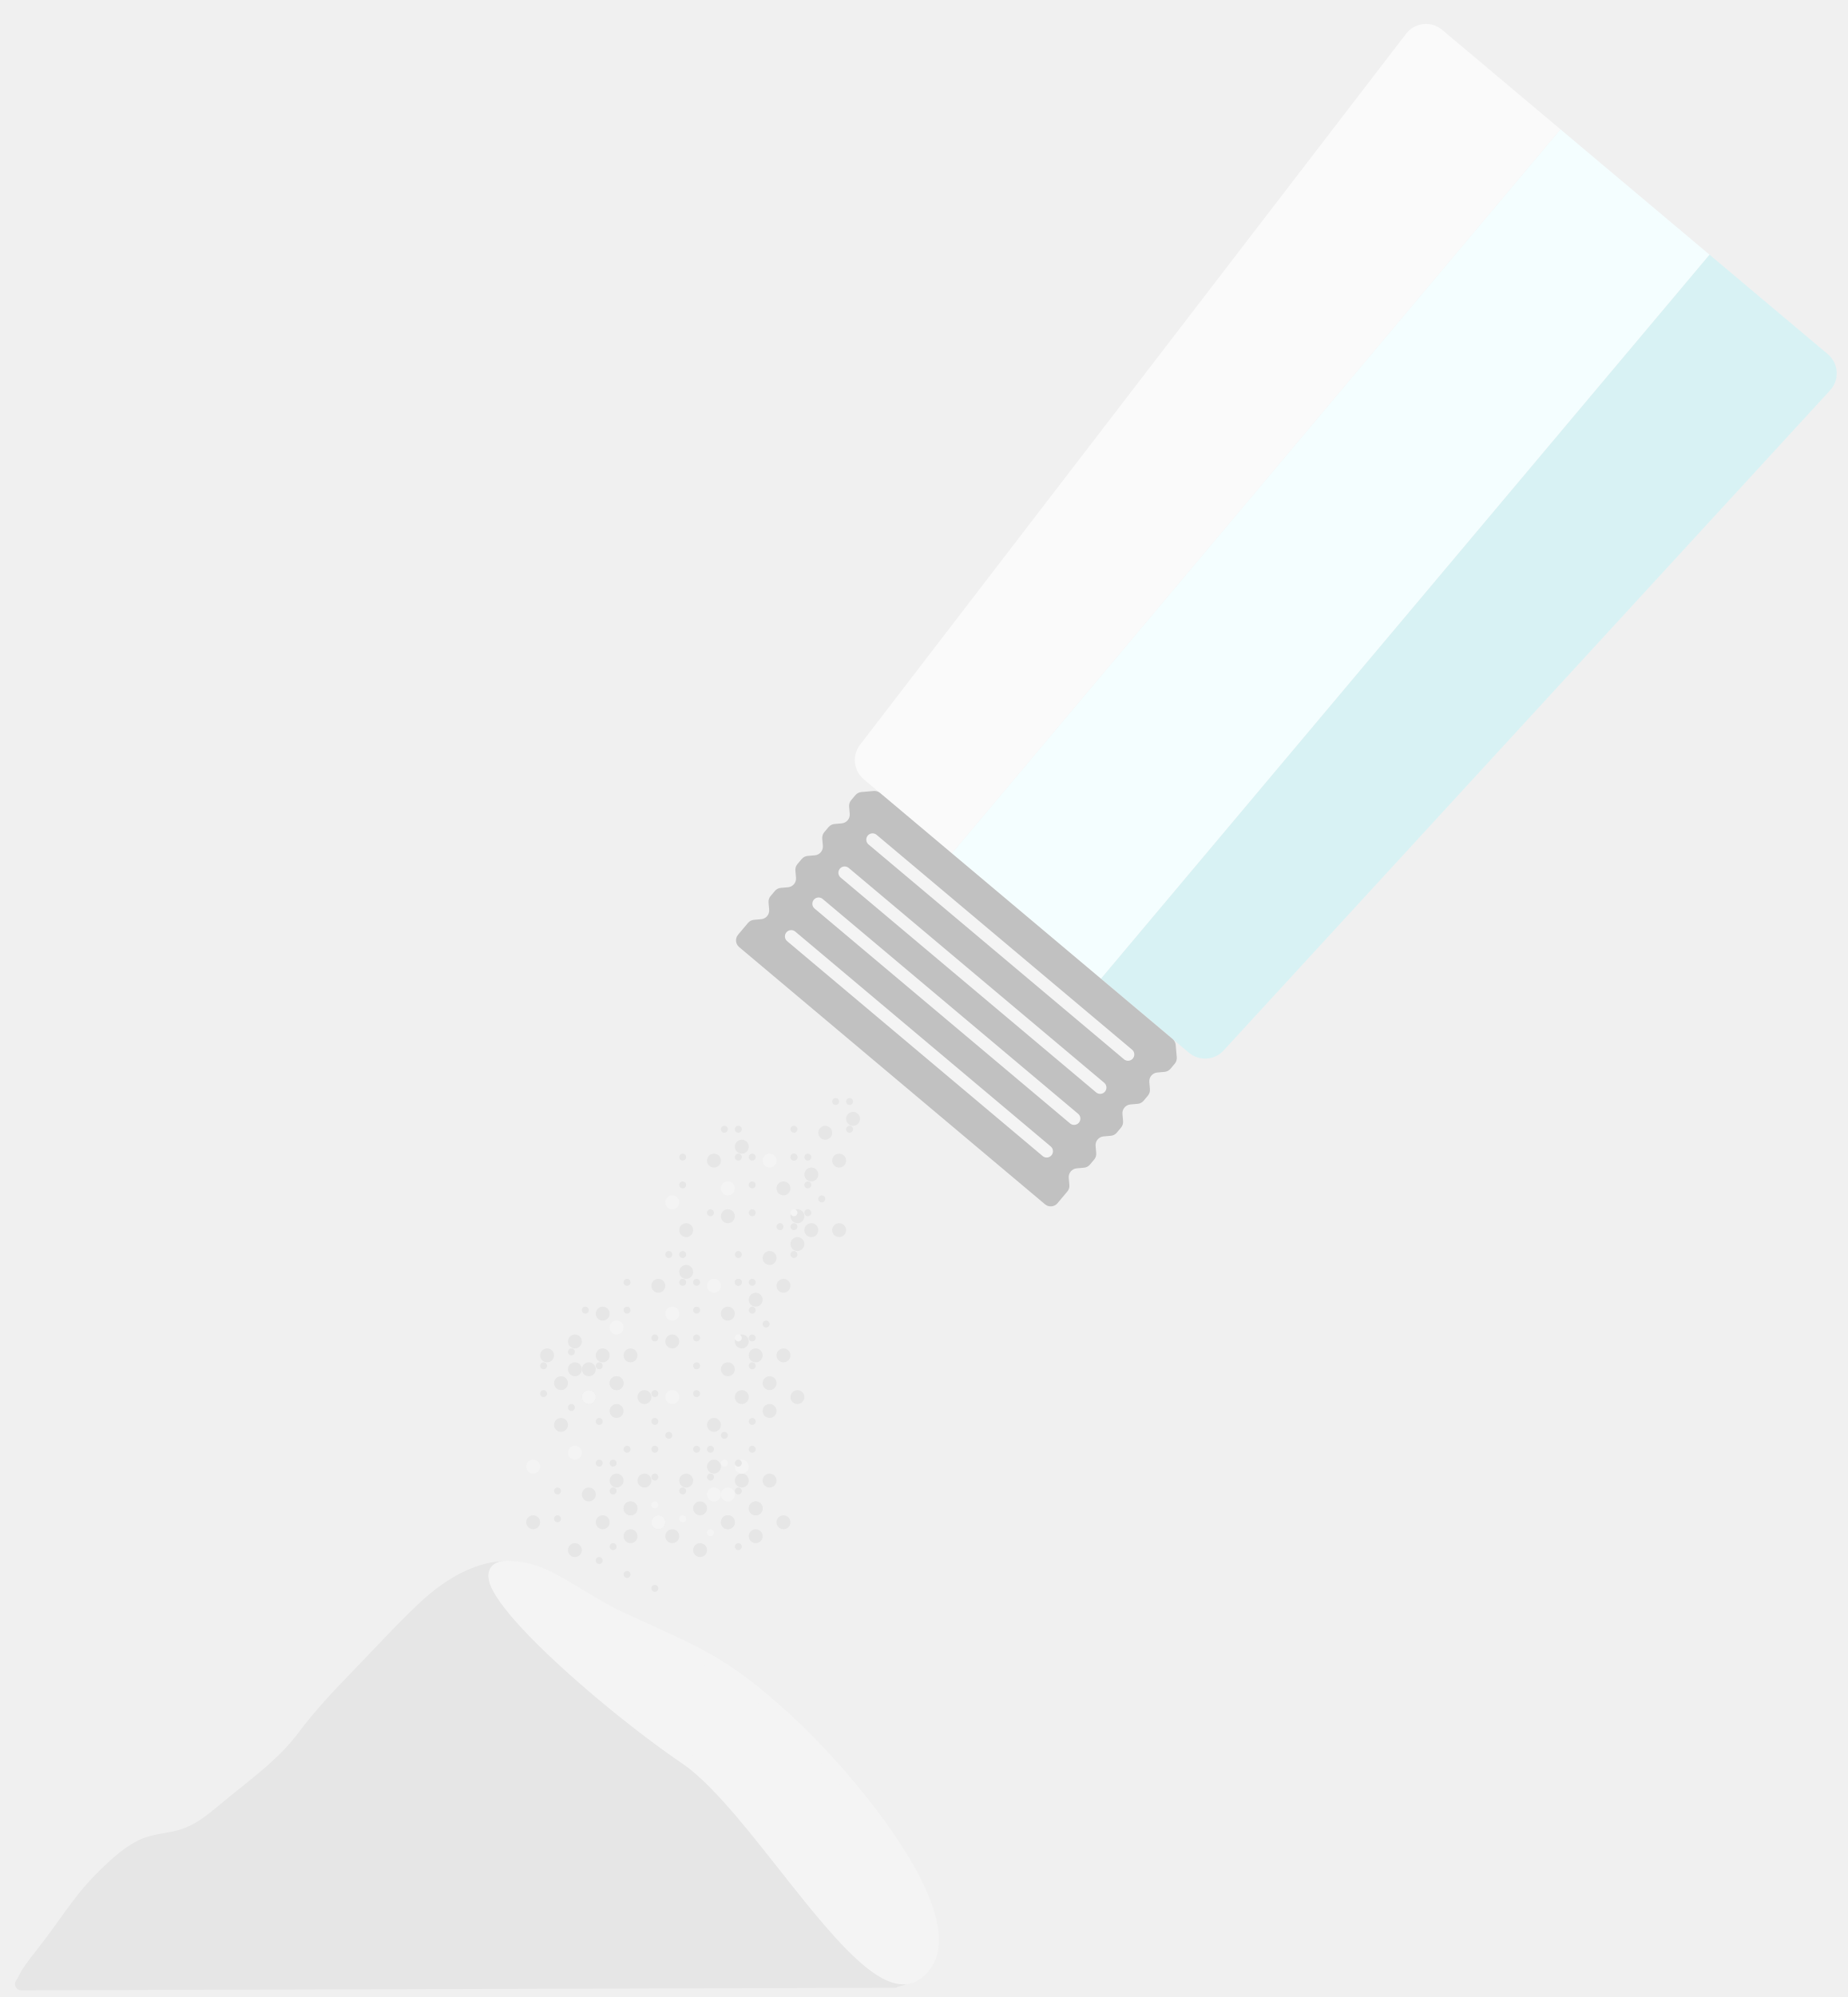
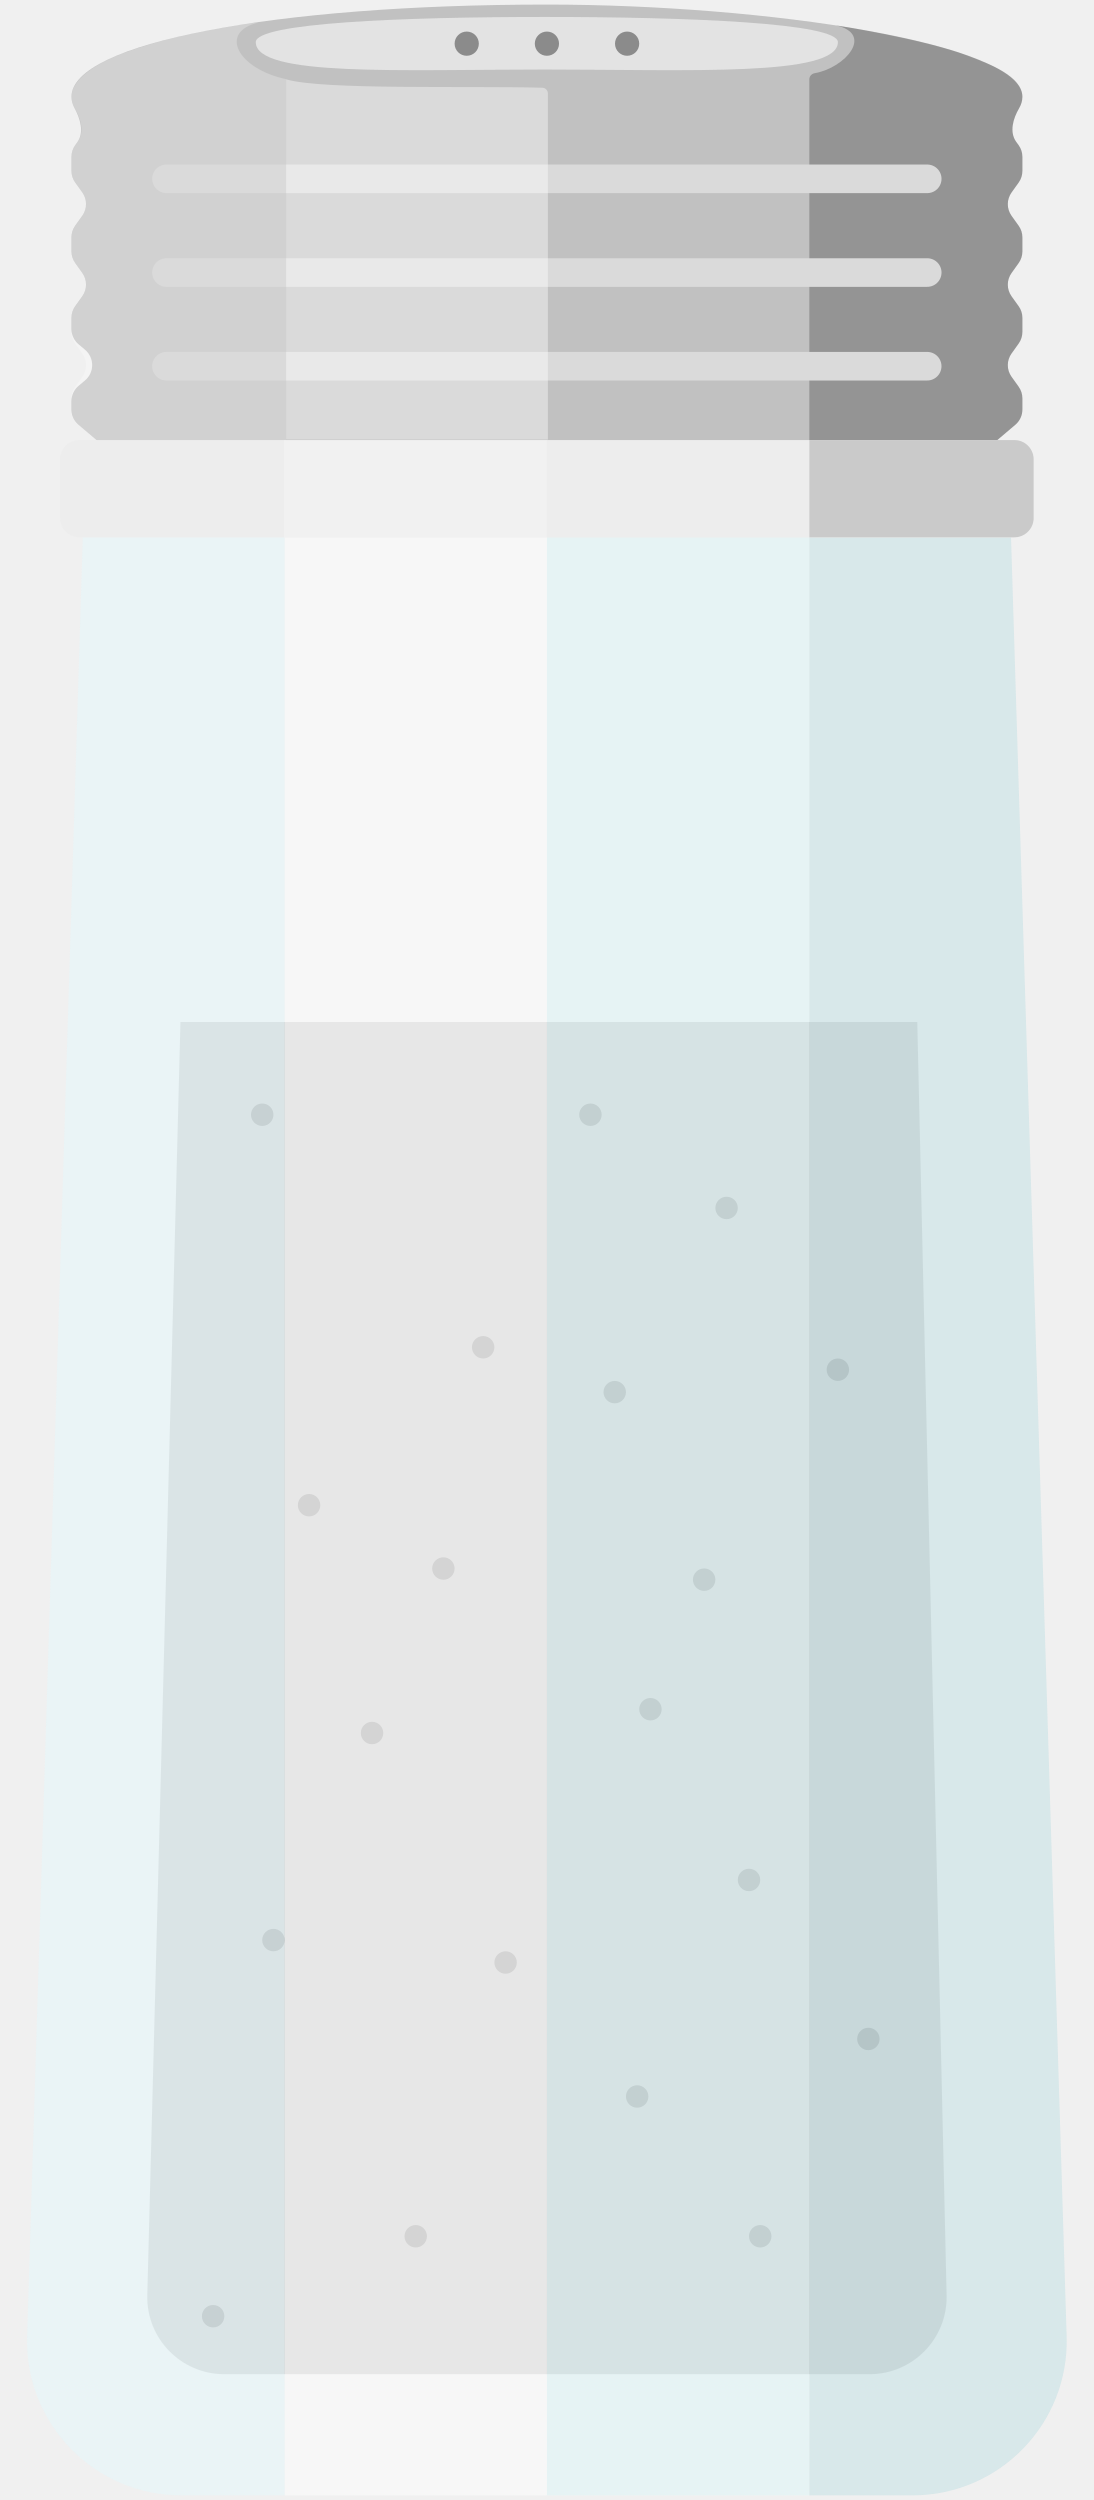
- <svg xmlns="http://www.w3.org/2000/svg" width="87" height="94" viewBox="0 0 87 94" fill="none">
-   <path d="M57.607 49.449C57.179 49.914 56.461 49.96 55.977 49.553L51.83 46.067L80.484 11.986L86.055 16.67C86.57 17.103 86.62 17.878 86.164 18.373L57.607 49.449Z" fill="#D3F3F5" fill-opacity="0.827" />
-   <rect x="51.83" y="46.066" width="9.167" height="44.526" transform="rotate(-139.944 51.8301 46.0664)" fill="#F4FEFF" />
-   <path d="M44.815 40.168L40.668 36.682C40.184 36.275 40.106 35.559 40.491 35.058L66.201 1.588C66.611 1.055 67.383 0.971 67.898 1.404L73.469 6.087L44.815 40.168Z" fill="#FAFAFA" />
-   <path d="M49.786 56.639C49.639 56.813 49.378 56.836 49.203 56.689L34.8 44.58C34.626 44.433 34.603 44.172 34.75 43.997L35.217 43.442C35.287 43.358 35.388 43.306 35.497 43.297L35.837 43.267C36.065 43.247 36.233 43.047 36.214 42.819L36.184 42.48C36.175 42.37 36.209 42.262 36.28 42.178L36.481 41.939C36.551 41.855 36.652 41.802 36.761 41.793L37.102 41.764C37.329 41.744 37.497 41.543 37.478 41.316L37.448 40.976C37.439 40.867 37.473 40.758 37.544 40.674L37.745 40.435C37.815 40.351 37.916 40.299 38.026 40.289L38.366 40.26C38.593 40.24 38.762 40.04 38.742 39.812L38.712 39.472C38.703 39.363 38.737 39.255 38.808 39.171L39.009 38.932C39.08 38.848 39.181 38.795 39.29 38.786L39.63 38.756C39.857 38.737 40.026 38.536 40.006 38.309L39.977 37.969C39.967 37.86 40.002 37.751 40.072 37.667L40.273 37.428C40.344 37.344 40.445 37.292 40.554 37.282L41.135 37.232C41.245 37.222 41.353 37.257 41.437 37.327L55.208 48.906C55.292 48.976 55.344 49.077 55.354 49.187L55.404 49.768C55.414 49.877 55.379 49.986 55.309 50.069L55.108 50.309C55.037 50.392 54.936 50.445 54.827 50.454L54.487 50.484C54.259 50.504 54.091 50.704 54.111 50.931L54.14 51.271C54.149 51.381 54.115 51.489 54.044 51.573L53.844 51.812C53.773 51.896 53.672 51.949 53.563 51.958L53.223 51.987C52.995 52.007 52.827 52.207 52.846 52.435L52.876 52.775C52.885 52.884 52.851 52.993 52.78 53.077L52.579 53.316C52.509 53.4 52.408 53.452 52.299 53.462L51.959 53.491C51.731 53.511 51.563 53.711 51.582 53.938L51.612 54.279C51.621 54.388 51.587 54.496 51.516 54.58L51.315 54.819C51.245 54.903 51.144 54.956 51.034 54.965L50.694 54.995C50.467 55.014 50.298 55.215 50.318 55.442L50.347 55.782C50.357 55.891 50.323 56 50.252 56.084L49.786 56.639Z" fill="#C1C1C1" />
-   <path d="M49.279 54.19L37.251 44.076" stroke="#F4F4F4" stroke-width="0.591" stroke-linecap="round" />
-   <path d="M51.797 51.193L39.768 41.08" stroke="#F4F4F4" stroke-width="0.591" stroke-linecap="round" />
-   <path d="M53.109 49.635L41.081 39.522" stroke="#F4F4F4" stroke-width="0.591" stroke-linecap="round" />
-   <path d="M50.57 52.654L38.542 42.541" stroke="#F4F4F4" stroke-width="0.591" stroke-linecap="round" />
-   <rect x="28.703" y="69.363" width="0.655" height="0.655" rx="0.327" fill="#E6E6E6" />
-   <rect x="34.598" y="69.363" width="0.655" height="0.655" rx="0.327" fill="#E6E6E6" />
-   <rect x="28.049" y="63.471" width="0.655" height="0.655" rx="0.327" fill="#E6E6E6" />
-   <rect x="35.252" y="63.471" width="0.655" height="0.655" rx="0.327" fill="#E6E6E6" />
-   <rect x="37.871" y="57.576" width="0.655" height="0.655" rx="0.327" fill="#E6E6E6" />
-   <rect x="35.252" y="60.85" width="0.655" height="0.655" rx="0.327" fill="#E6E6E6" />
-   <rect x="37.871" y="54.957" width="0.655" height="0.655" rx="0.327" fill="#E6E6E6" />
-   <rect x="37.217" y="58.23" width="0.655" height="0.655" rx="0.327" fill="#E6E6E6" />
-   <rect x="39.836" y="52.338" width="0.655" height="0.655" rx="0.327" fill="#E6E6E6" />
-   <rect x="31.979" y="59.541" width="0.655" height="0.655" rx="0.327" fill="#E6E6E6" />
-   <rect x="34.598" y="53.648" width="0.655" height="0.655" rx="0.327" fill="#E6E6E6" />
-   <rect x="33.287" y="68.707" width="0.655" height="0.655" rx="0.327" fill="#E6E6E6" />
-   <rect x="26.74" y="62.815" width="0.655" height="0.655" rx="0.327" fill="#E6E6E6" />
-   <rect x="24.775" y="71.326" width="0.655" height="0.655" rx="0.327" fill="#E6E6E6" />
-   <rect x="30.668" y="71.326" width="0.655" height="0.655" rx="0.327" fill="#E6E6E6" />
-   <rect x="31.324" y="65.434" width="0.655" height="0.655" rx="0.327" fill="#F4F4F4" />
-   <rect x="31.324" y="62.815" width="0.655" height="0.655" rx="0.327" fill="#E6E6E6" />
-   <rect x="33.941" y="56.922" width="0.655" height="0.655" rx="0.327" fill="#E6E6E6" />
-   <rect x="33.287" y="60.195" width="0.655" height="0.655" rx="0.327" fill="#F4F4F4" />
-   <rect x="35.906" y="54.303" width="0.655" height="0.655" rx="0.327" fill="#F4F4F4" />
-   <rect x="28.049" y="61.506" width="0.655" height="0.655" rx="0.327" fill="#E6E6E6" />
-   <rect x="29.359" y="70.672" width="0.655" height="0.655" rx="0.327" fill="#E6E6E6" />
-   <rect x="26.74" y="72.637" width="0.655" height="0.655" rx="0.327" fill="#E6E6E6" />
-   <rect x="32.633" y="72.637" width="0.655" height="0.655" rx="0.327" fill="#E6E6E6" />
-   <rect x="26.086" y="66.744" width="0.655" height="0.655" rx="0.327" fill="#E6E6E6" />
-   <rect x="33.287" y="66.744" width="0.655" height="0.655" rx="0.327" fill="#E6E6E6" />
-   <rect x="26.74" y="68.053" width="0.655" height="0.655" rx="0.327" fill="#F4F4F4" />
-   <rect x="24.775" y="68.707" width="0.655" height="0.655" rx="0.327" fill="#F4F4F4" />
-   <rect x="31.324" y="71.982" width="0.655" height="0.655" rx="0.327" fill="#E6E6E6" />
-   <rect x="30.668" y="71.326" width="0.655" height="0.655" rx="0.327" fill="#F4F4F4" />
-   <rect x="36.56" y="71.326" width="0.655" height="0.655" rx="0.327" fill="#E6E6E6" />
-   <rect x="30.014" y="65.434" width="0.655" height="0.655" rx="0.327" fill="#E6E6E6" />
-   <rect x="37.217" y="65.434" width="0.655" height="0.655" rx="0.327" fill="#E6E6E6" />
-   <rect x="35.252" y="70.672" width="0.655" height="0.655" rx="0.327" fill="#E6E6E6" />
-   <rect x="28.703" y="64.779" width="0.655" height="0.655" rx="0.327" fill="#E6E6E6" />
-   <rect x="28.049" y="71.326" width="0.655" height="0.655" rx="0.327" fill="#E6E6E6" />
-   <rect x="33.941" y="71.326" width="0.655" height="0.655" rx="0.327" fill="#E6E6E6" />
-   <rect x="27.395" y="65.434" width="0.655" height="0.655" rx="0.327" fill="#E6E6E6" />
-   <rect x="34.598" y="65.434" width="0.655" height="0.655" rx="0.327" fill="#E6E6E6" />
-   <rect x="34.598" y="62.815" width="0.655" height="0.655" rx="0.327" fill="#E6E6E6" />
-   <rect x="37.217" y="56.922" width="0.655" height="0.655" rx="0.327" fill="#E6E6E6" />
-   <rect x="36.56" y="60.195" width="0.655" height="0.655" rx="0.327" fill="#E6E6E6" />
-   <rect x="39.18" y="54.303" width="0.655" height="0.655" rx="0.327" fill="#E6E6E6" />
-   <rect x="31.324" y="61.506" width="0.655" height="0.655" rx="0.327" fill="#F4F4F4" />
-   <rect x="33.941" y="55.611" width="0.655" height="0.655" rx="0.327" fill="#F4F4F4" />
-   <rect x="32.633" y="70.672" width="0.655" height="0.655" rx="0.327" fill="#E6E6E6" />
-   <rect x="26.086" y="64.779" width="0.655" height="0.655" rx="0.327" fill="#E6E6E6" />
-   <rect x="30.014" y="69.363" width="0.655" height="0.655" rx="0.327" fill="#E6E6E6" />
-   <rect x="35.906" y="69.363" width="0.655" height="0.655" rx="0.327" fill="#E6E6E6" />
-   <rect x="29.359" y="63.471" width="0.655" height="0.655" rx="0.327" fill="#E6E6E6" />
-   <rect x="31.979" y="57.576" width="0.655" height="0.655" rx="0.327" fill="#E6E6E6" />
-   <rect x="36.56" y="63.471" width="0.655" height="0.655" rx="0.327" fill="#E6E6E6" />
-   <rect x="39.18" y="57.576" width="0.655" height="0.655" rx="0.327" fill="#E6E6E6" />
-   <rect x="34.598" y="68.707" width="0.655" height="0.655" rx="0.327" fill="#F4F4F4" />
-   <rect x="28.703" y="62.16" width="0.655" height="0.655" rx="0.327" fill="#F4F4F4" />
-   <rect x="31.324" y="56.268" width="0.655" height="0.655" rx="0.327" fill="#F4F4F4" />
-   <rect x="29.359" y="70.672" width="0.655" height="0.655" rx="0.327" fill="#E6E6E6" />
-   <rect x="35.252" y="70.672" width="0.655" height="0.655" rx="0.327" fill="#E6E6E6" />
-   <rect x="28.703" y="64.779" width="0.655" height="0.655" rx="0.327" fill="#E6E6E6" />
-   <rect x="35.906" y="64.779" width="0.655" height="0.655" rx="0.327" fill="#E6E6E6" />
-   <rect x="33.941" y="70.018" width="0.655" height="0.655" rx="0.327" fill="#F4F4F4" />
-   <rect x="27.395" y="64.125" width="0.655" height="0.655" rx="0.327" fill="#E6E6E6" />
-   <rect x="29.359" y="71.982" width="0.655" height="0.655" rx="0.327" fill="#E6E6E6" />
-   <rect x="35.252" y="71.982" width="0.655" height="0.655" rx="0.327" fill="#E6E6E6" />
-   <rect x="28.703" y="66.088" width="0.655" height="0.655" rx="0.327" fill="#E6E6E6" />
-   <rect x="35.906" y="66.088" width="0.655" height="0.655" rx="0.327" fill="#E6E6E6" />
-   <rect x="33.941" y="71.326" width="0.655" height="0.655" rx="0.327" fill="#E6E6E6" />
-   <rect x="27.395" y="65.434" width="0.655" height="0.655" rx="0.327" fill="#F4F4F4" />
-   <rect x="27.395" y="70.018" width="0.655" height="0.655" rx="0.327" fill="#E6E6E6" />
-   <rect x="33.287" y="70.018" width="0.655" height="0.655" rx="0.327" fill="#F4F4F4" />
-   <rect x="26.74" y="64.125" width="0.655" height="0.655" rx="0.327" fill="#E6E6E6" />
-   <rect x="33.941" y="64.125" width="0.655" height="0.655" rx="0.327" fill="#E6E6E6" />
-   <rect x="33.941" y="61.506" width="0.655" height="0.655" rx="0.327" fill="#E6E6E6" />
-   <rect x="36.56" y="55.611" width="0.655" height="0.655" rx="0.327" fill="#E6E6E6" />
-   <rect x="35.906" y="58.887" width="0.655" height="0.655" rx="0.327" fill="#E6E6E6" />
-   <rect x="38.525" y="52.992" width="0.655" height="0.655" rx="0.327" fill="#E6E6E6" />
-   <rect x="30.668" y="60.195" width="0.655" height="0.655" rx="0.327" fill="#E6E6E6" />
-   <rect x="33.287" y="54.303" width="0.655" height="0.655" rx="0.327" fill="#E6E6E6" />
-   <rect x="31.979" y="69.363" width="0.655" height="0.655" rx="0.327" fill="#E6E6E6" />
-   <rect x="25.43" y="63.471" width="0.655" height="0.655" rx="0.327" fill="#E6E6E6" />
-   <rect x="29.359" y="68.053" width="0.327" height="0.327" rx="0.164" fill="#E6E6E6" />
-   <rect x="30.668" y="68.053" width="0.327" height="0.327" rx="0.164" fill="#E6E6E6" />
-   <rect x="31.324" y="67.398" width="0.327" height="0.327" rx="0.164" fill="#E6E6E6" />
-   <rect x="35.252" y="68.053" width="0.327" height="0.327" rx="0.164" fill="#E6E6E6" />
-   <rect x="35.906" y="62.16" width="0.327" height="0.327" rx="0.164" fill="#E6E6E6" />
-   <rect x="38.525" y="56.268" width="0.327" height="0.327" rx="0.164" fill="#E6E6E6" />
-   <rect x="33.941" y="67.398" width="0.327" height="0.327" rx="0.164" fill="#E6E6E6" />
-   <rect x="28.703" y="68.707" width="0.327" height="0.327" rx="0.164" fill="#E6E6E6" />
-   <rect x="34.598" y="68.707" width="0.327" height="0.327" rx="0.164" fill="#E6E6E6" />
-   <rect x="35.252" y="62.815" width="0.327" height="0.327" rx="0.164" fill="#E6E6E6" />
-   <rect x="37.871" y="56.922" width="0.327" height="0.327" rx="0.164" fill="#E6E6E6" />
-   <rect x="35.252" y="60.195" width="0.327" height="0.327" rx="0.164" fill="#E6E6E6" />
-   <rect x="37.871" y="54.303" width="0.327" height="0.327" rx="0.164" fill="#E6E6E6" />
-   <rect x="37.217" y="57.576" width="0.327" height="0.327" rx="0.164" fill="#E6E6E6" />
-   <rect x="39.836" y="51.684" width="0.327" height="0.327" rx="0.164" fill="#E6E6E6" />
-   <rect x="31.979" y="58.887" width="0.327" height="0.327" rx="0.164" fill="#E6E6E6" />
-   <rect x="34.598" y="52.992" width="0.327" height="0.327" rx="0.164" fill="#E6E6E6" />
-   <rect x="33.287" y="68.053" width="0.327" height="0.327" rx="0.164" fill="#E6E6E6" />
-   <rect x="28.049" y="68.707" width="0.327" height="0.327" rx="0.164" fill="#E6E6E6" />
-   <rect x="33.941" y="68.707" width="0.327" height="0.327" rx="0.164" fill="#F4F4F4" />
-   <rect x="34.598" y="62.815" width="0.327" height="0.327" rx="0.164" fill="#F4F4F4" />
-   <rect x="37.217" y="56.922" width="0.327" height="0.327" rx="0.164" fill="#F4F4F4" />
-   <rect x="34.598" y="60.195" width="0.327" height="0.327" rx="0.164" fill="#E6E6E6" />
-   <rect x="37.217" y="54.303" width="0.327" height="0.327" rx="0.164" fill="#E6E6E6" />
-   <rect x="36.56" y="57.576" width="0.327" height="0.327" rx="0.164" fill="#E6E6E6" />
-   <rect x="39.18" y="51.684" width="0.327" height="0.327" rx="0.164" fill="#E6E6E6" />
-   <rect x="31.324" y="58.887" width="0.327" height="0.327" rx="0.164" fill="#E6E6E6" />
-   <rect x="33.941" y="52.992" width="0.327" height="0.327" rx="0.164" fill="#E6E6E6" />
-   <rect x="32.633" y="68.053" width="0.327" height="0.327" rx="0.164" fill="#E6E6E6" />
-   <rect x="28.703" y="70.018" width="0.327" height="0.327" rx="0.164" fill="#E6E6E6" />
-   <rect x="34.598" y="70.018" width="0.327" height="0.327" rx="0.164" fill="#E6E6E6" />
-   <rect x="28.049" y="64.125" width="0.327" height="0.327" rx="0.164" fill="#E6E6E6" />
-   <rect x="35.252" y="64.125" width="0.327" height="0.327" rx="0.164" fill="#E6E6E6" />
-   <rect x="35.252" y="61.506" width="0.327" height="0.327" rx="0.164" fill="#E6E6E6" />
-   <rect x="37.871" y="55.611" width="0.327" height="0.327" rx="0.164" fill="#E6E6E6" />
-   <rect x="37.217" y="58.887" width="0.327" height="0.327" rx="0.164" fill="#E6E6E6" />
-   <rect x="39.836" y="52.992" width="0.327" height="0.327" rx="0.164" fill="#E6E6E6" />
-   <rect x="31.979" y="60.195" width="0.327" height="0.327" rx="0.164" fill="#E6E6E6" />
-   <rect x="34.598" y="54.303" width="0.327" height="0.327" rx="0.164" fill="#E6E6E6" />
-   <rect x="33.287" y="69.363" width="0.327" height="0.327" rx="0.164" fill="#E6E6E6" />
-   <rect x="26.74" y="63.471" width="0.327" height="0.327" rx="0.164" fill="#E6E6E6" />
-   <rect x="28.703" y="72.637" width="0.327" height="0.327" rx="0.164" fill="#E6E6E6" />
-   <rect x="34.598" y="72.637" width="0.327" height="0.327" rx="0.164" fill="#E6E6E6" />
-   <rect x="30.668" y="74.602" width="0.327" height="0.327" rx="0.164" fill="#E6E6E6" />
-   <rect x="28.049" y="66.744" width="0.327" height="0.327" rx="0.164" fill="#E6E6E6" />
-   <rect x="35.252" y="66.744" width="0.327" height="0.327" rx="0.164" fill="#E6E6E6" />
-   <rect x="33.287" y="71.982" width="0.327" height="0.327" rx="0.164" fill="#F4F4F4" />
-   <rect x="29.359" y="73.947" width="0.327" height="0.327" rx="0.164" fill="#E6E6E6" />
-   <rect x="26.74" y="66.088" width="0.327" height="0.327" rx="0.164" fill="#E6E6E6" />
-   <rect x="26.086" y="71.326" width="0.327" height="0.327" rx="0.164" fill="#E6E6E6" />
-   <rect x="31.979" y="71.326" width="0.327" height="0.327" rx="0.164" fill="#F4F4F4" />
-   <rect x="28.049" y="73.291" width="0.327" height="0.327" rx="0.164" fill="#E6E6E6" />
-   <rect x="25.43" y="65.434" width="0.327" height="0.327" rx="0.164" fill="#E6E6E6" />
-   <rect x="32.633" y="65.434" width="0.327" height="0.327" rx="0.164" fill="#E6E6E6" />
-   <rect x="32.633" y="62.815" width="0.327" height="0.327" rx="0.164" fill="#E6E6E6" />
-   <rect x="35.252" y="56.922" width="0.327" height="0.327" rx="0.164" fill="#E6E6E6" />
-   <rect x="34.598" y="60.195" width="0.327" height="0.327" rx="0.164" fill="#E6E6E6" />
-   <rect x="37.217" y="54.303" width="0.327" height="0.327" rx="0.164" fill="#E6E6E6" />
-   <rect x="29.359" y="61.506" width="0.327" height="0.327" rx="0.164" fill="#E6E6E6" />
-   <rect x="31.979" y="55.611" width="0.327" height="0.327" rx="0.164" fill="#E6E6E6" />
-   <rect x="30.668" y="66.744" width="0.327" height="0.327" rx="0.164" fill="#E6E6E6" />
-   <rect x="30.668" y="70.672" width="0.327" height="0.327" rx="0.164" fill="#F4F4F4" />
-   <rect x="26.086" y="70.018" width="0.327" height="0.327" rx="0.164" fill="#E6E6E6" />
-   <rect x="31.979" y="70.018" width="0.327" height="0.327" rx="0.164" fill="#E6E6E6" />
-   <rect x="25.43" y="64.125" width="0.327" height="0.327" rx="0.164" fill="#E6E6E6" />
-   <rect x="32.633" y="64.125" width="0.327" height="0.327" rx="0.164" fill="#E6E6E6" />
-   <rect x="32.633" y="61.506" width="0.327" height="0.327" rx="0.164" fill="#E6E6E6" />
-   <rect x="35.252" y="55.611" width="0.327" height="0.327" rx="0.164" fill="#E6E6E6" />
-   <rect x="34.598" y="58.887" width="0.327" height="0.327" rx="0.164" fill="#E6E6E6" />
-   <rect x="37.217" y="52.992" width="0.327" height="0.327" rx="0.164" fill="#E6E6E6" />
-   <rect x="29.359" y="60.195" width="0.327" height="0.327" rx="0.164" fill="#E6E6E6" />
-   <rect x="31.979" y="54.303" width="0.327" height="0.327" rx="0.164" fill="#E6E6E6" />
-   <rect x="30.668" y="65.434" width="0.327" height="0.327" rx="0.164" fill="#E6E6E6" />
-   <rect x="30.668" y="62.815" width="0.327" height="0.327" rx="0.164" fill="#E6E6E6" />
-   <rect x="33.287" y="56.922" width="0.327" height="0.327" rx="0.164" fill="#E6E6E6" />
-   <rect x="32.633" y="60.195" width="0.327" height="0.327" rx="0.164" fill="#E6E6E6" />
-   <rect x="35.252" y="54.303" width="0.327" height="0.327" rx="0.164" fill="#E6E6E6" />
-   <rect x="27.395" y="61.506" width="0.327" height="0.327" rx="0.164" fill="#E6E6E6" />
-   <rect x="30.668" y="69.363" width="0.327" height="0.327" rx="0.164" fill="#E6E6E6" />
-   <path d="M1 93.39C1.118 93.249 1.164 93.07 1.263 92.917C1.502 92.546 1.778 92.197 2.051 91.852C2.953 90.715 3.697 89.457 4.729 88.425C5.363 87.792 6.199 86.972 7.092 86.72C7.632 86.568 8.169 86.547 8.708 86.356C9.576 86.046 10.226 85.418 10.936 84.844C12.138 83.872 13.368 82.967 14.307 81.713C15.069 80.694 15.919 79.796 16.804 78.884C17.853 77.803 18.853 76.699 19.951 75.667C21.162 74.531 22.852 73.476 24.601 73.85C26.331 74.221 27.925 75.521 29.233 76.65C29.78 77.122 30.25 77.671 30.879 78.046C31.706 78.539 32.452 79.163 33.304 79.61C34.221 80.09 34.587 80.846 35.579 81.148C36.472 81.421 37.096 81.902 37.871 82.458C38.557 82.95 39.319 83.202 39.532 83.99C39.792 84.958 40.771 85.563 41.035 86.53C41.218 87.2 41.516 87.805 41.774 88.448C41.916 88.801 42.024 89.14 42.221 89.464C42.315 89.618 42.355 89.784 42.461 89.933C42.558 90.07 42.713 90.181 42.8 90.315C43.197 90.928 43.188 91.796 42.993 92.477C42.94 92.663 42.814 92.874 42.681 93.022C42.522 93.198 42.288 93.179 42.103 93.272L1 93.39Z" fill="#E6E6E6" />
-   <path d="M1 93.39L0.773 93.201C0.7 93.289 0.684 93.412 0.733 93.516C0.782 93.62 0.886 93.686 1.001 93.685L1 93.39ZM1.263 92.917L1.015 92.757H1.015L1.263 92.917ZM2.051 91.852L2.283 92.036L2.051 91.852ZM4.729 88.425L4.938 88.634L4.729 88.425ZM7.092 86.72L7.172 87.004L7.092 86.72ZM8.708 86.356L8.609 86.077L8.708 86.356ZM10.936 84.844L11.121 85.074L10.936 84.844ZM14.307 81.713L14.07 81.536L14.307 81.713ZM16.804 78.884L16.592 78.678L16.804 78.884ZM19.951 75.667L20.154 75.883L19.951 75.667ZM24.601 73.85L24.539 74.139L24.601 73.85ZM29.233 76.65L29.04 76.873L29.233 76.65ZM30.879 78.046L31.031 77.793L30.879 78.046ZM33.304 79.61L33.441 79.349L33.304 79.61ZM35.579 81.148L35.493 81.431L35.579 81.148ZM37.871 82.458L37.699 82.698L37.871 82.458ZM39.532 83.99L39.817 83.914L39.532 83.99ZM41.035 86.53L41.32 86.452L41.035 86.53ZM41.774 88.448L42.048 88.338L41.774 88.448ZM42.221 89.464L41.969 89.617L42.221 89.464ZM42.461 89.933L42.702 89.763L42.461 89.933ZM42.8 90.315L43.047 90.154L42.8 90.315ZM42.993 92.477L42.709 92.395L42.993 92.477ZM42.681 93.022L42.901 93.219L42.681 93.022ZM42.103 93.272L42.104 93.567L42.173 93.567L42.235 93.536L42.103 93.272ZM1.227 93.579C1.311 93.478 1.366 93.368 1.405 93.284C1.45 93.191 1.475 93.133 1.511 93.077L1.015 92.757C0.952 92.854 0.905 92.961 0.872 93.031C0.834 93.11 0.807 93.161 0.773 93.201L1.227 93.579ZM1.511 93.077C1.741 92.72 2.008 92.382 2.283 92.036L1.82 91.669C1.548 92.012 1.262 92.372 1.015 92.757L1.511 93.077ZM2.283 92.036C2.738 91.461 3.159 90.85 3.58 90.274C4.005 89.691 4.439 89.134 4.938 88.634L4.52 88.217C3.988 88.749 3.533 89.336 3.103 89.925C2.668 90.52 2.266 91.106 1.82 91.669L2.283 92.036ZM4.938 88.634C5.255 88.317 5.612 87.965 5.996 87.661C6.382 87.357 6.779 87.115 7.172 87.004L7.011 86.436C6.512 86.577 6.044 86.871 5.63 87.198C5.215 87.525 4.837 87.9 4.52 88.217L4.938 88.634ZM7.172 87.004C7.424 86.933 7.675 86.893 7.952 86.843C8.223 86.795 8.513 86.739 8.807 86.634L8.609 86.077C8.364 86.164 8.116 86.214 7.848 86.262C7.587 86.309 7.299 86.355 7.011 86.436L7.172 87.004ZM8.807 86.634C9.736 86.303 10.441 85.624 11.121 85.074L10.75 84.615C10.012 85.212 9.415 85.79 8.609 86.077L8.807 86.634ZM11.121 85.074C12.308 84.114 13.577 83.182 14.543 81.89L14.07 81.536C13.16 82.753 11.968 83.629 10.75 84.615L11.121 85.074ZM14.543 81.89C15.293 80.888 16.131 80.001 17.016 79.09L16.592 78.678C15.707 79.59 14.845 80.501 14.07 81.536L14.543 81.89ZM17.016 79.09C18.074 77.999 19.061 76.908 20.154 75.883L19.749 75.452C18.644 76.49 17.631 77.608 16.592 78.678L17.016 79.09ZM20.154 75.883C21.351 74.759 22.942 73.797 24.539 74.139L24.662 73.562C22.762 73.154 20.974 74.303 19.749 75.452L20.154 75.883ZM24.539 74.139C26.184 74.492 27.724 75.737 29.04 76.873L29.426 76.426C28.126 75.305 26.478 73.951 24.662 73.562L24.539 74.139ZM29.04 76.873C29.311 77.107 29.547 77.345 29.826 77.602C30.096 77.85 30.388 78.097 30.728 78.3L31.031 77.793C30.742 77.62 30.485 77.405 30.226 77.167C29.976 76.937 29.703 76.665 29.426 76.426L29.04 76.873ZM30.728 78.3C31.13 78.54 31.513 78.812 31.914 79.089C32.311 79.363 32.724 79.639 33.167 79.872L33.441 79.349C33.032 79.134 32.645 78.876 32.25 78.603C31.858 78.332 31.454 78.046 31.031 77.793L30.728 78.3ZM33.167 79.872C33.587 80.092 33.876 80.371 34.219 80.669C34.558 80.963 34.936 81.261 35.493 81.431L35.665 80.866C35.23 80.733 34.929 80.502 34.607 80.223C34.289 79.947 33.938 79.609 33.441 79.349L33.167 79.872ZM35.493 81.431C36.33 81.686 36.912 82.134 37.699 82.698L38.043 82.218C37.28 81.671 36.615 81.156 35.665 80.866L35.493 81.431ZM37.699 82.698C37.88 82.828 38.066 82.942 38.236 83.046C38.409 83.152 38.564 83.248 38.704 83.351C38.978 83.552 39.164 83.762 39.247 84.067L39.817 83.914C39.687 83.43 39.386 83.119 39.054 82.875C38.891 82.755 38.714 82.646 38.544 82.542C38.372 82.436 38.205 82.334 38.043 82.218L37.699 82.698ZM39.247 84.067C39.395 84.619 39.747 85.059 40.05 85.443C40.368 85.845 40.637 86.192 40.75 86.607L41.32 86.452C41.17 85.9 40.817 85.461 40.514 85.077C40.197 84.676 39.929 84.329 39.817 83.914L39.247 84.067ZM40.75 86.607C40.939 87.299 41.252 87.942 41.5 88.559L42.048 88.338C41.779 87.668 41.497 87.1 41.32 86.452L40.75 86.607ZM41.5 88.559C41.632 88.886 41.755 89.266 41.969 89.617L42.474 89.31C42.293 89.014 42.201 88.717 42.048 88.338L41.5 88.559ZM41.969 89.617C42.003 89.674 42.028 89.732 42.066 89.819C42.102 89.9 42.148 90.003 42.22 90.104L42.702 89.763C42.668 89.714 42.641 89.66 42.607 89.582C42.575 89.51 42.533 89.408 42.474 89.31L41.969 89.617ZM42.22 90.104C42.286 90.198 42.369 90.278 42.426 90.334C42.491 90.399 42.528 90.439 42.551 90.475L43.047 90.154C42.984 90.057 42.901 89.974 42.843 89.916C42.776 89.849 42.733 89.806 42.702 89.763L42.22 90.104ZM42.551 90.475C42.884 90.989 42.892 91.757 42.709 92.395L43.277 92.558C43.484 91.834 43.509 90.868 43.047 90.154L42.551 90.475ZM42.709 92.395C42.67 92.532 42.57 92.704 42.462 92.824L42.901 93.219C43.058 93.045 43.21 92.795 43.277 92.558L42.709 92.395ZM42.462 92.824C42.438 92.85 42.405 92.871 42.321 92.894C42.3 92.9 42.279 92.906 42.253 92.912C42.228 92.918 42.199 92.926 42.17 92.934C42.112 92.95 42.042 92.972 41.971 93.007L42.235 93.536C42.295 93.506 42.34 93.503 42.483 93.462C42.602 93.428 42.765 93.37 42.901 93.219L42.462 92.824ZM1.001 93.685L42.104 93.567L42.102 92.976L0.999 93.095L1.001 93.685Z" fill="#E6E6E6" />
-   <path d="M32.306 82.779C27.971 79.823 21.244 73.753 23.883 73.764C25.847 73.771 27.151 75.225 29.359 76.231C32.876 77.835 34.019 78.225 36.889 80.814C40.163 83.768 46.056 90.971 43.109 92.935C40.766 94.497 35.755 85.131 32.306 82.779Z" fill="#F4F4F4" stroke="#F4F4F4" stroke-width="0.591" stroke-linecap="round" />
+ <svg xmlns="http://www.w3.org/2000/svg" width="28" height="64" viewBox="0 0 28 64" fill="none">
+   <path d="M4.62 26.164H23.482L24.233 58.761C24.258 59.868 23.368 60.779 22.261 60.779H5.742C4.633 60.779 3.742 59.864 3.771 58.755L4.62 26.164Z" fill="#BCBCBC" />
+   <circle cx="0.287" cy="0.287" r="0.287" transform="matrix(1 0 0 -1 6.42578 28.8242)" fill="#7B7B7B" />
+   <circle cx="0.287" cy="0.287" r="0.287" transform="matrix(1 0 0 -1 7.625 38.8203)" fill="#7B7B7B" />
+   <circle cx="0.287" cy="0.287" r="0.287" transform="matrix(1 0 0 -1 11.0635 40.4414)" fill="#7B7B7B" />
+   <circle cx="0.287" cy="0.287" r="0.287" transform="matrix(1 0 0 -1 21.1621 35.3516)" fill="#7B7B7B" />
+   <circle cx="0.287" cy="0.287" r="0.287" transform="matrix(1 0 0 -1 15.4502 35.9258)" fill="#7B7B7B" />
+   <circle cx="0.287" cy="0.287" r="0.287" transform="matrix(1 0 0 -1 14.8281 28.8242)" fill="#7B7B7B" />
+   <circle cx="0.287" cy="0.287" r="0.287" transform="matrix(1 0 0 -1 12.082 34.7773)" fill="#7B7B7B" />
+   <circle cx="0.287" cy="0.287" r="0.287" transform="matrix(1 0 0 -1 17.7393 40.7266)" fill="#7B7B7B" />
+   <circle cx="0.287" cy="0.287" r="0.287" transform="matrix(1 0 0 -1 16.3643 44.043)" fill="#7B7B7B" />
+   <circle cx="0.287" cy="0.287" r="0.287" transform="matrix(1 0 0 -1 9.2373 44.6523)" fill="#7B7B7B" />
+   <circle cx="0.287" cy="0.287" r="0.287" transform="matrix(1 0 0 -1 18.3135 31.2109)" fill="#7B7B7B" />
+   <circle cx="0.287" cy="0.287" r="0.287" transform="matrix(1 0 0 -1 18.8877 48.4141)" fill="#7B7B7B" />
+   <circle cx="0.287" cy="0.287" r="0.287" transform="matrix(1 0 0 -1 6.71289 49.9531)" fill="#7B7B7B" />
+   <circle cx="0.287" cy="0.287" r="0.287" transform="matrix(1 0 0 -1 19.1748 57.5352)" fill="#7B7B7B" />
+   <circle cx="0.287" cy="0.287" r="0.287" transform="matrix(1 0 0 -1 10.3555 57.5352)" fill="#7B7B7B" />
+   <circle cx="0.287" cy="0.287" r="0.287" transform="matrix(1 0 0 -1 12.6562 50.5273)" fill="#7B7B7B" />
+   <circle cx="0.287" cy="0.287" r="0.287" transform="matrix(1 0 0 -1 5.16895 59.582)" fill="#7B7B7B" />
+   <circle cx="0.287" cy="0.287" r="0.287" transform="matrix(1 0 0 -1 21.9434 52.4844)" fill="#7B7B7B" />
+   <circle cx="0.287" cy="0.287" r="0.287" transform="matrix(1 0 0 -1 16.0244 53.957)" fill="#7B7B7B" />
+   <path d="M25.882 13.754L20.717 13.754L20.717 63.881H23.363C25.589 63.881 27.375 62.039 27.306 59.814L25.882 13.754Z" fill="#CEE5E7" fill-opacity="0.7" />
+   <rect width="6.717" height="50.127" transform="matrix(-1 0 0 1 20.7178 13.7539)" fill="#E1F4F6" fill-opacity="0.7" />
+   <rect width="6.717" height="50.127" transform="matrix(-1 0 0 1 14.001 13.7539)" fill="#FAFAFA" fill-opacity="0.7" />
+   <path d="M7.285 13.754L2.119 13.754L0.694 59.814C0.626 62.039 2.411 63.881 4.638 63.881H7.285L7.285 13.754Z" fill="#E7F6F8" fill-opacity="0.7" />
+   <path fill-rule="evenodd" clip-rule="evenodd" d="M1.829 2.477C1.829 1.103 7.034 0.117 14.001 0.117C19.613 0.117 26.173 1.104 26.173 2.477C26.173 2.586 26.138 2.686 26.087 2.773C25.934 3.036 25.836 3.379 26.013 3.626L26.078 3.717C26.14 3.804 26.173 3.908 26.173 4.015V4.374C26.173 4.481 26.14 4.585 26.078 4.671L25.895 4.927C25.768 5.105 25.768 5.344 25.895 5.522L26.078 5.778C26.14 5.865 26.173 5.969 26.173 6.076V6.434C26.173 6.541 26.14 6.645 26.078 6.732L25.895 6.988C25.768 7.166 25.768 7.405 25.895 7.583L26.078 7.839C26.14 7.926 26.173 8.03 26.173 8.136V8.495C26.173 8.602 26.14 8.706 26.078 8.793L25.895 9.049C25.768 9.227 25.768 9.466 25.895 9.644L26.078 9.899C26.14 9.986 26.173 10.09 26.173 10.197V10.482C26.173 10.633 26.107 10.776 25.992 10.873L25.505 11.286C25.413 11.364 25.295 11.407 25.174 11.407L2.828 11.407C2.707 11.407 2.59 11.364 2.497 11.286L2.01 10.873C1.895 10.776 1.829 10.633 1.829 10.482V10.271C1.829 10.12 1.895 9.977 2.01 9.879L2.179 9.737C2.42 9.533 2.42 9.16 2.179 8.955L2.01 8.813C1.895 8.715 1.829 8.572 1.829 8.422V8.136C1.829 8.03 1.862 7.926 1.924 7.839L2.107 7.583C2.234 7.405 2.234 7.166 2.107 6.988L1.924 6.732C1.862 6.645 1.829 6.541 1.829 6.435V6.076C1.829 5.969 1.862 5.865 1.924 5.778L2.107 5.522C2.234 5.344 2.234 5.105 2.107 4.927L1.924 4.671C1.862 4.585 1.829 4.481 1.829 4.374V4.015C1.829 3.908 1.862 3.804 1.924 3.718L1.981 3.638C2.16 3.386 2.054 3.035 1.906 2.764C1.86 2.68 1.829 2.583 1.829 2.477Z" fill="#C1C1C1" />
+   <path d="M26.173 10.485V10.2C26.173 10.093 26.14 9.989 26.078 9.902L25.895 9.646C25.768 9.468 25.768 9.229 25.895 9.051L26.078 8.795C26.14 8.709 26.173 8.605 26.173 8.498V8.139C26.173 8.032 26.14 7.928 26.078 7.841L25.895 7.586C25.768 7.408 25.768 7.169 25.895 6.991L26.078 6.735C26.14 6.648 26.173 6.544 26.173 6.437V6.078C26.173 5.972 26.14 5.868 26.078 5.781L25.895 5.525C25.768 5.347 25.768 5.108 25.895 4.93L26.078 4.674C26.14 4.587 26.173 4.483 26.173 4.377V4.018C26.173 3.911 26.14 3.807 26.078 3.72L26.012 3.629C25.836 3.381 25.933 3.038 26.087 2.776C26.138 2.688 26.173 2.589 26.173 2.48C26.173 1.943 25.31 1.636 24.837 1.45C23.712 1.007 21.397 0.648 21.397 0.648C22.389 0.871 21.639 1.737 20.857 1.874C20.78 1.887 20.719 1.951 20.719 2.03V11.409L25.174 11.409C25.295 11.409 25.412 11.367 25.505 11.288L25.991 10.876C26.106 10.779 26.173 10.636 26.173 10.485Z" fill="#0C0C0C" fill-opacity="0.25" />
+   <path d="M1.83 10.484V10.199C1.83 10.092 1.863 9.988 1.925 9.902L2.107 9.646C2.234 9.468 2.234 9.229 2.107 9.051L1.925 8.795C1.863 8.708 1.83 8.604 1.83 8.497V8.138C1.83 8.032 1.863 7.928 1.925 7.841L2.107 7.585C2.234 7.407 2.234 7.168 2.107 6.99L1.925 6.734C1.863 6.647 1.83 6.543 1.83 6.437V6.078C1.83 5.971 1.863 5.867 1.925 5.78L2.107 5.524C2.234 5.346 2.234 5.107 2.107 4.929L1.925 4.673C1.863 4.587 1.83 4.483 1.83 4.376V4.017C1.83 3.91 1.863 3.806 1.925 3.72L1.99 3.628C2.167 3.381 2.069 3.038 1.916 2.776C1.865 2.688 1.83 2.588 1.83 2.479C1.83 1.943 2.703 1.528 3.14 1.366C4.9 0.715 6.631 0.574 6.631 0.574C5.58 0.81 6.08 1.762 7.325 2.026L7.325 11.45L2.826 11.411C2.707 11.409 2.591 11.367 2.5 11.289L2.011 10.875C1.896 10.778 1.83 10.635 1.83 10.484Z" fill="white" fill-opacity="0.25" />
+   <path d="M4.262 6.977L23.737 6.977" stroke="#DADADA" stroke-width="0.732" stroke-linecap="round" />
+   <path d="M4.261 9.375L23.736 9.375" stroke="#DADADA" stroke-width="0.732" stroke-linecap="round" />
+   <path d="M4.262 4.578L23.737 4.578" stroke="#DADADA" stroke-width="0.732" stroke-linecap="round" />
+   <path d="M1.538 11.759C1.538 11.486 1.759 11.266 2.031 11.266H20.72H25.968C26.24 11.266 26.461 11.486 26.461 11.759V13.262C26.461 13.534 26.24 13.755 25.968 13.755H20.72H2.031C1.759 13.755 1.538 13.534 1.538 13.262V11.759Z" fill="#EDEDED" />
+   <path fill-rule="evenodd" clip-rule="evenodd" d="M26.461 11.759C26.461 11.486 26.24 11.266 25.968 11.266H20.72V13.755H25.968C26.24 13.755 26.461 13.534 26.461 13.262V11.759Z" fill="#CACACA" />
+   <path fill-rule="evenodd" clip-rule="evenodd" d="M7.267 13.759L14.002 13.759V11.266C11.469 11.266 7.267 11.266 7.267 11.266V13.759Z" fill="white" fill-opacity="0.2" />
+   <path d="M21.45 1.079C21.45 1.972 17.604 1.78 13.943 1.78C10.283 1.78 6.548 1.972 6.548 1.079C6.548 0.586 10.283 0.434 13.943 0.434C17.604 0.434 21.45 0.586 21.45 1.079Z" fill="#E3E3E3" />
+   <circle cx="11.948" cy="1.118" r="0.31" fill="#8B8B8B" />
+   <circle cx="14.001" cy="1.118" r="0.31" fill="#8B8B8B" />
+   <circle cx="16.054" cy="1.118" r="0.31" fill="#8B8B8B" />
+   <path d="M14.026 11.254H7.325V2.031C8.266 2.308 11.976 2.193 13.884 2.246C13.964 2.248 14.026 2.314 14.026 2.394V11.254Z" fill="white" fill-opacity="0.4" />
</svg>
